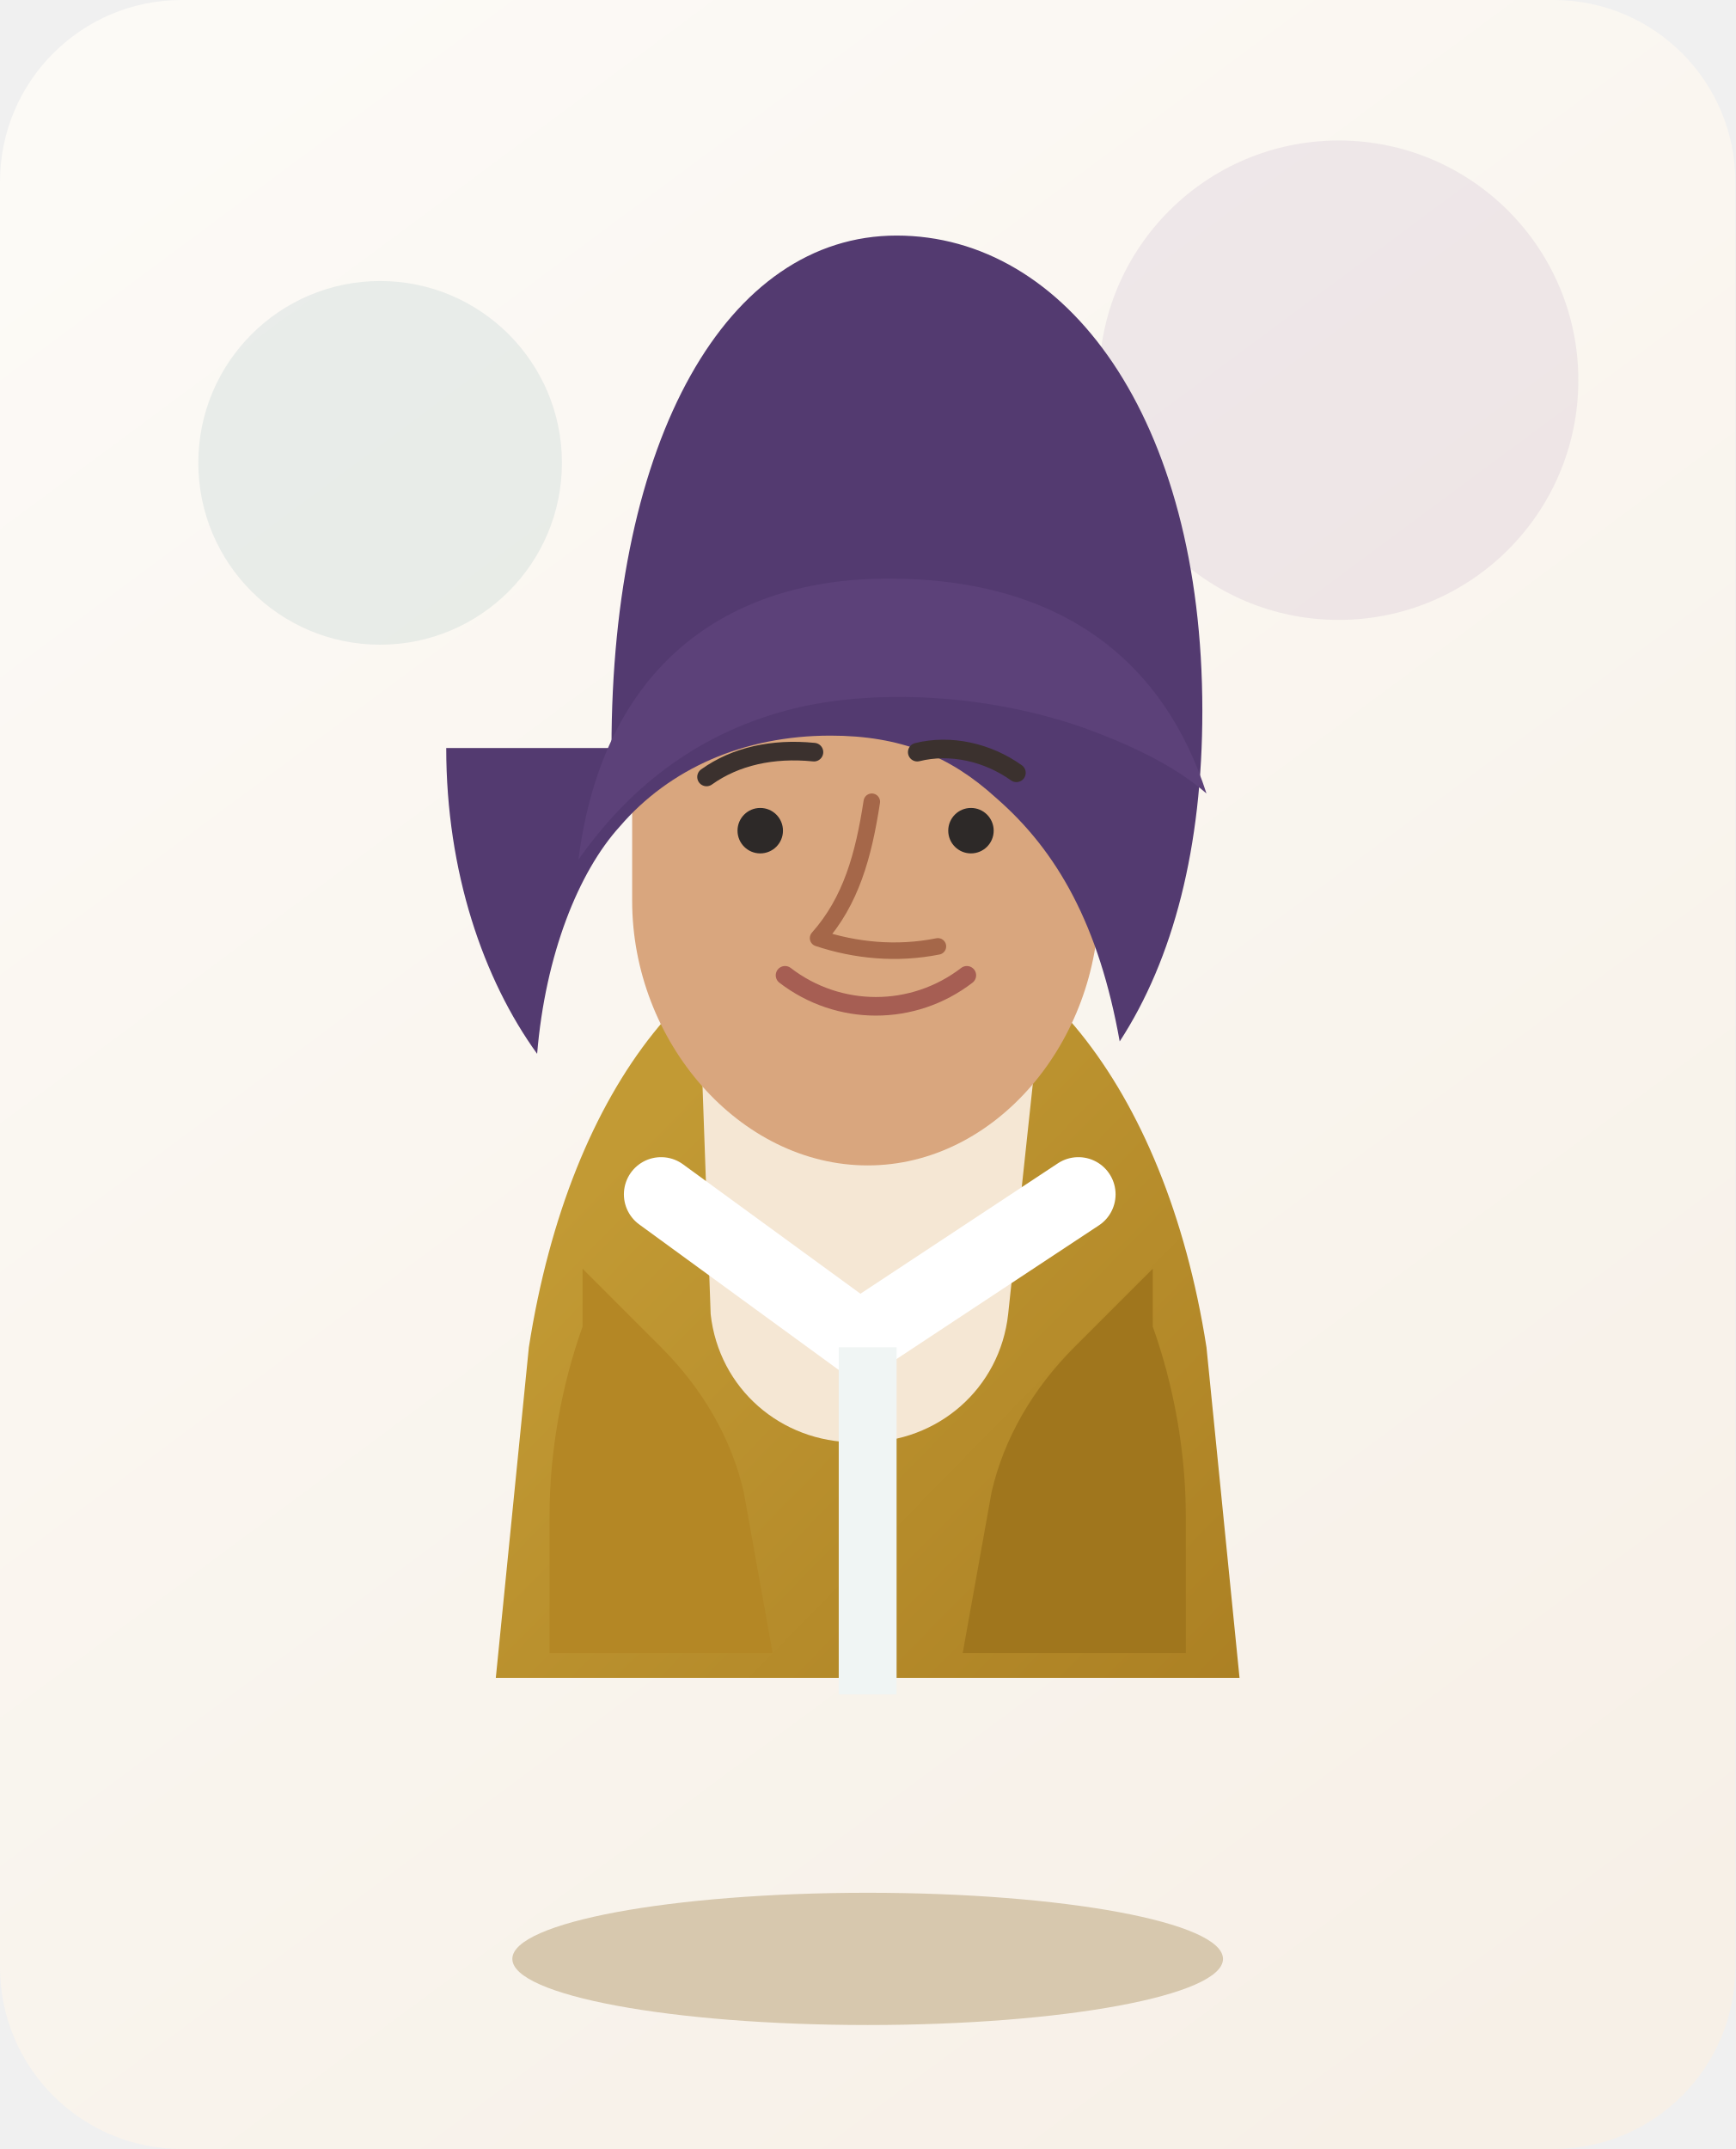
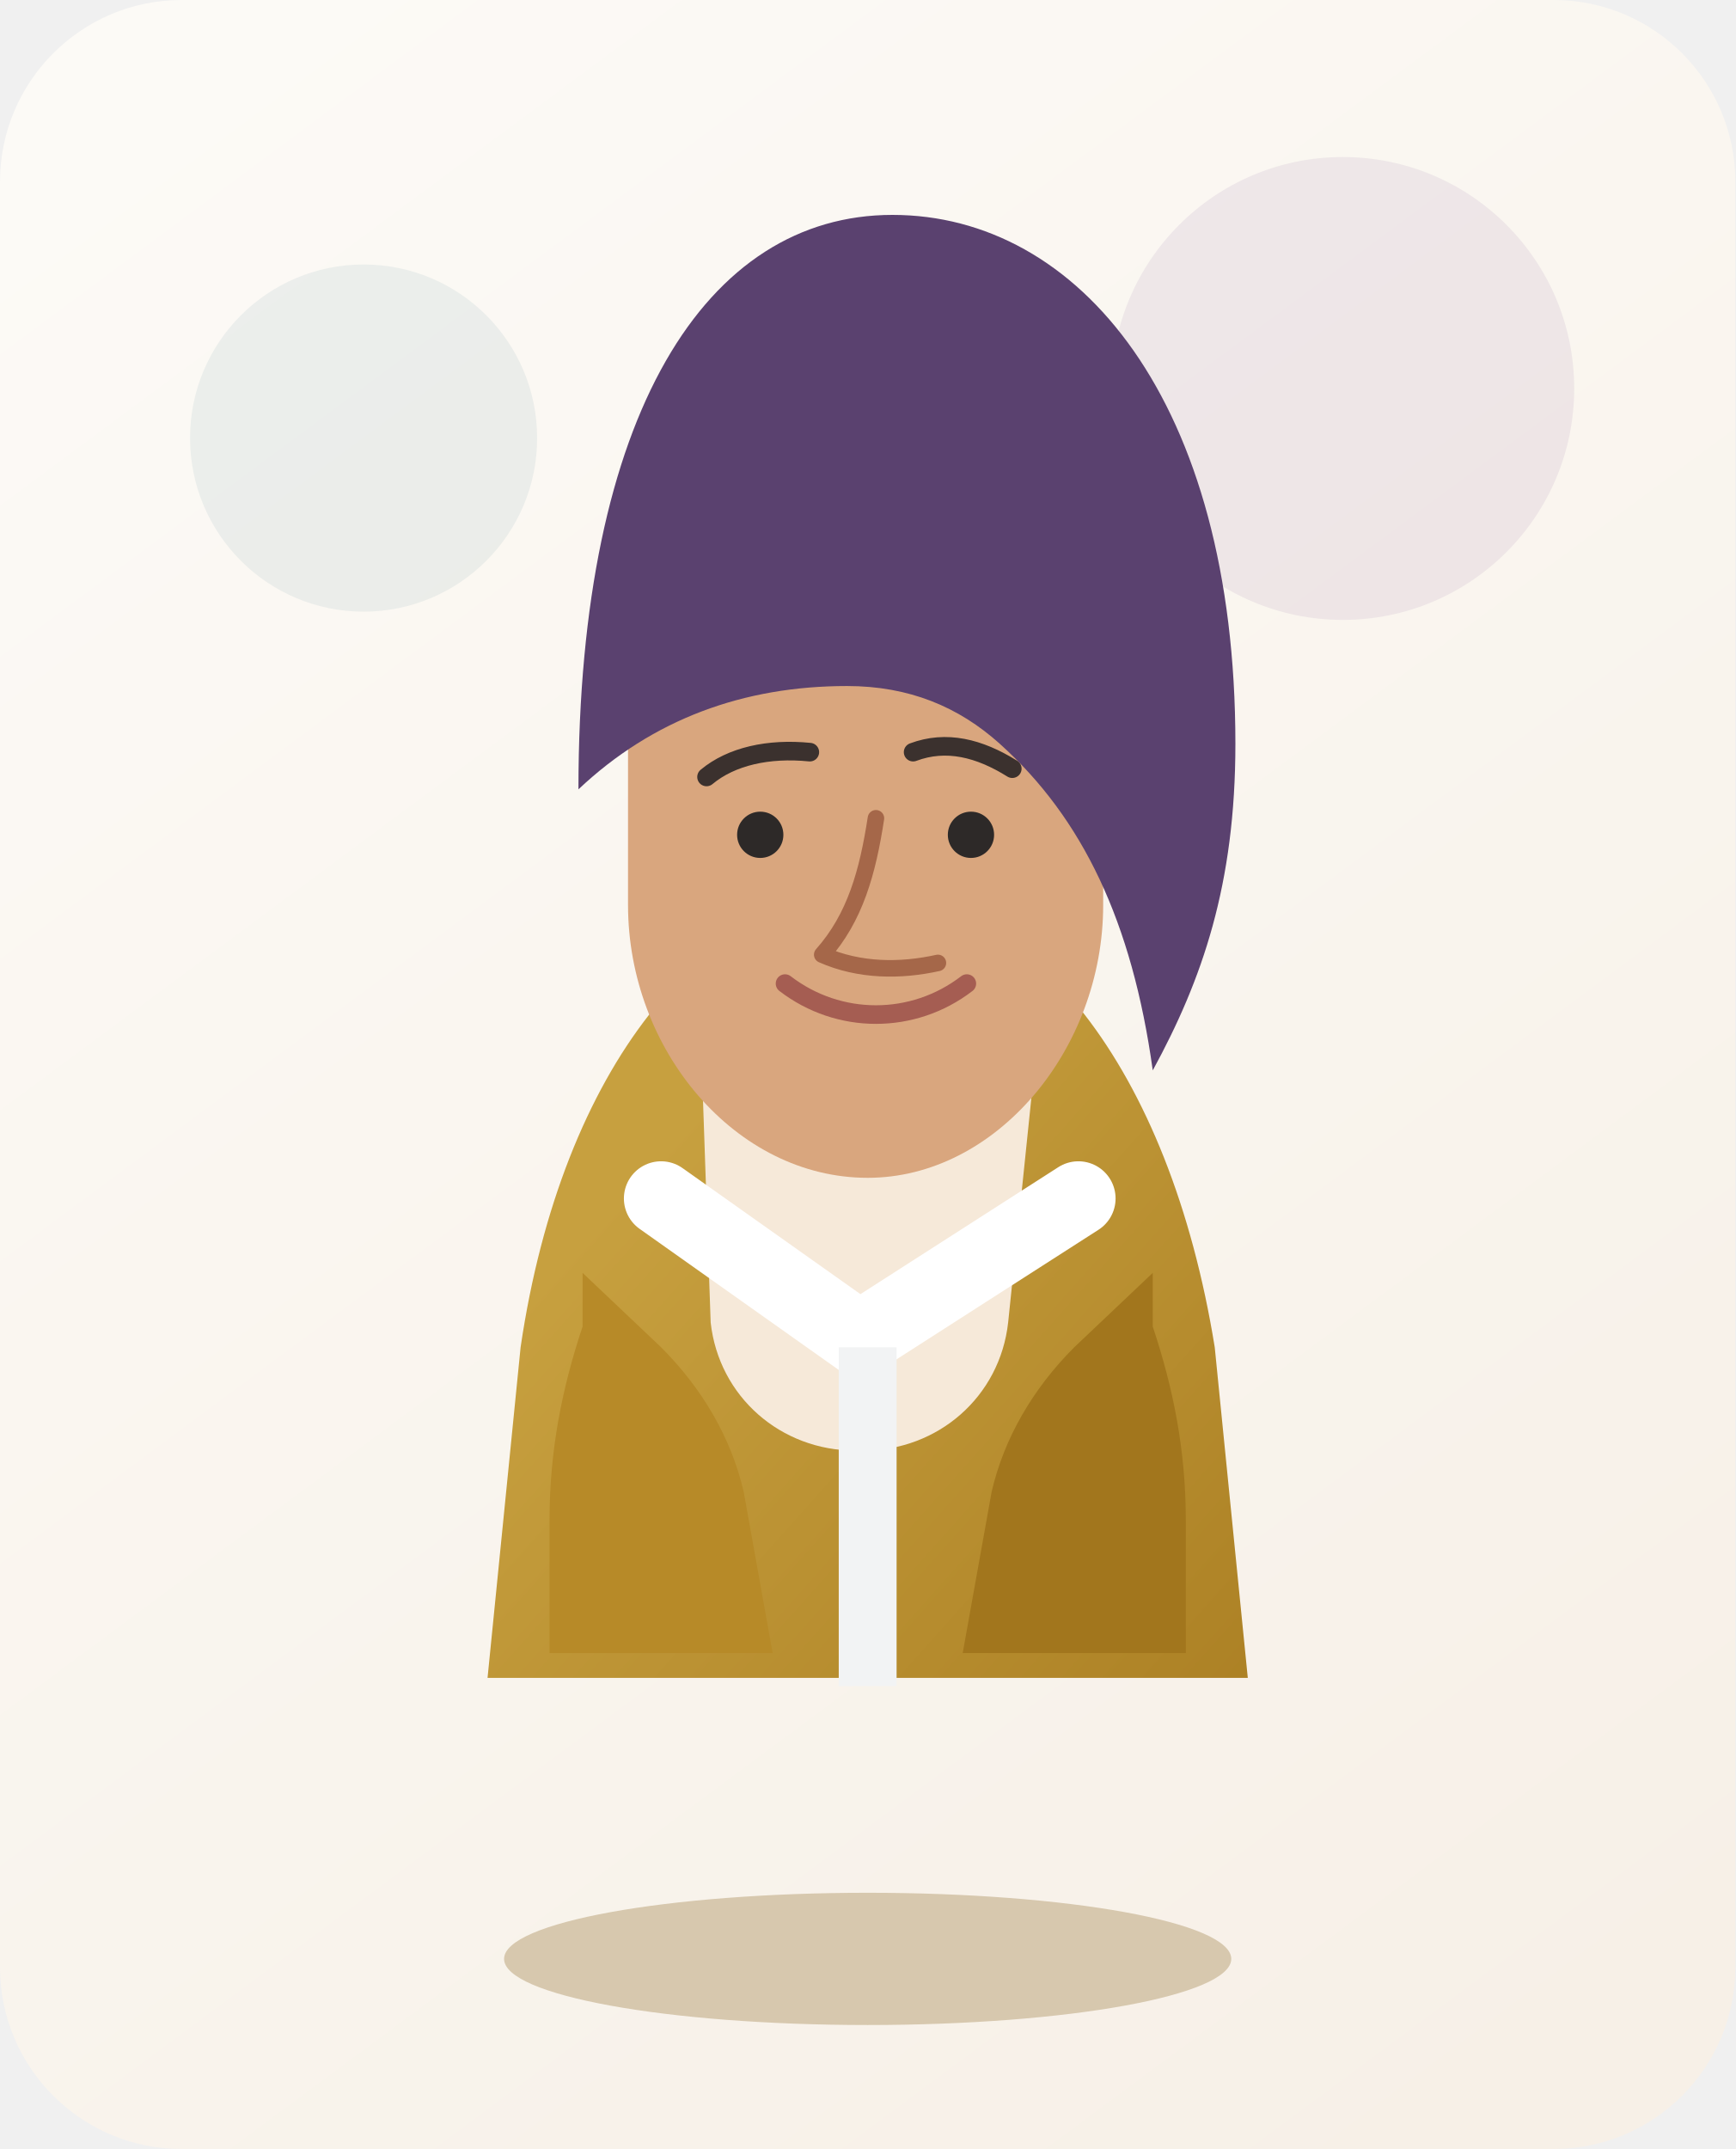
<svg xmlns="http://www.w3.org/2000/svg" viewBox="0 0 420 520" fill="none">
  <defs>
-     <linearGradient id="bgM16" x1="38" y1="28" x2="382" y2="492" gradientUnits="userSpaceOnUse">
+     <linearGradient id="bg" x1="34" y1="24" x2="384" y2="496" gradientUnits="userSpaceOnUse">
      <stop stop-color="#FCFAF6" />
      <stop offset="1" stop-color="#F7F0E7" />
    </linearGradient>
-     <linearGradient id="dressM16" x1="135" y1="294" x2="294" y2="450" gradientUnits="userSpaceOnUse">
-       <stop stop-color="#C29A34" />
-       <stop offset="1" stop-color="#A97D21" />
+     <linearGradient id="dress" x1="136" y1="304" x2="295" y2="446" gradientUnits="userSpaceOnUse">
+       <stop stop-color="#C7A03F" />
+       <stop offset="1" stop-color="#AA7E22" />
    </linearGradient>
  </defs>
-   <rect width="420" height="520" rx="44" fill="url(#bgM16)" />
-   <circle cx="92" cy="112" r="44" fill="#0F5E64" fill-opacity=".08" />
-   <circle cx="324" cy="92" r="58" fill="#8E6CA0" fill-opacity=".12" />
-   <ellipse cx="210" cy="474" rx="86" ry="16" fill="#D7C8AE" />
-   <path d="M128 326c10-64 43-104 82-104 38 0 72 40 82 104l8 80H120l8-80Z" fill="url(#dressM16)" />
-   <path d="M170 262h80l-6 56c-2 18-17 31-35 31h-2c-18 0-33-13-35-31l-2-56Z" fill="#F5E7D4" />
-   <path d="M153 176c0-48 26-94 57-94 30 0 56 47 56 94v42c0 34-25 64-56 64-31 0-57-30-57-64v-42Z" fill="#D9A67E" />
-   <path d="M148 181c0-75 28-124 69-124 41 0 74 44 74 115 0 33-7 60-20 80-5-28-15-46-30-59-11-10-23-15-40-15-21 0-39 8-51 22-10 11-18 31-20 55-13-18-22-44-22-74Z" fill="#533A70" />
-   <path d="M140 208c12-17 28-30 50-36 18-5 46-5 72 4 11 4 22 9 30 16-10-31-34-52-77-52-39 0-69 21-75 68Z" fill="#5C4179" />
-   <circle cx="184" cy="201" r="5.5" fill="#2D2928" />
-   <circle cx="235" cy="201" r="5.5" fill="#2D2928" />
-   <path d="M171 188c7-5 16-7 26-6" stroke="#3B312E" stroke-width="4.5" stroke-linecap="round" />
-   <path d="M222 182c8-2 17 0 24 5" stroke="#3B312E" stroke-width="4.5" stroke-linecap="round" />
-   <path d="M211 194c-2 13-5 24-13 33 9 3 19 4 29 2" stroke="#A56749" stroke-width="4" stroke-linecap="round" stroke-linejoin="round" />
-   <path d="M190 236c13 10 31 10 44 0" stroke="#A65E53" stroke-width="4.5" stroke-linecap="round" />
-   <path d="M160 289l48 35 53-35" stroke="#FFFFFF" stroke-width="18" stroke-linejoin="round" stroke-linecap="round" />
-   <path d="M203 326h14v84h-14z" fill="#F0F5F4" />
-   <path d="M141 321c-5 14-8 30-8 46v33h54l-7-39c-3-13-10-25-20-35l-19-19Z" fill="#B48725" />
-   <path d="M279 321c5 14 8 30 8 46v33h-54l7-39c3-13 10-25 20-35l19-19Z" fill="#A0761D" />
+   <rect width="420" height="520" rx="44" fill="url(#bg)" />
+   <circle cx="88" cy="106" r="42" fill="#0F5E64" fill-opacity=".07" />
+   <circle cx="325" cy="94" r="56" fill="#916CA4" fill-opacity=".12" />
+   <ellipse cx="210" cy="474" rx="88" ry="16" fill="#D7C8AE" />
+   <path d="M126 326c10-68 45-110 84-110 39 0 73 42 84 110l8 80H118l8-80Z" fill="url(#dress)" />
+   <path d="M170 262h80l-6 58c-2 18-17 31-35 31h-2c-18 0-33-13-35-31l-2-58Z" fill="#F6E9D9" />
+   <path d="M152 176c0-50 26-98 58-98 31 0 57 48 57 98v43c0 35-26 66-57 66-32 0-58-31-58-66v-43Z" fill="#D9A67E" />
+   <path d="M140 191c0-91 31-139 76-139 45 0 83 45 83 128 0 34-8 57-20 79-5-36-17-61-37-79-10-9-22-14-37-14-25 0-47 8-65 25Z" fill="#5A416F" />
+   <path d="M160 120c15 12 35 19 61 19 20 0 38-4 54-14-8-34-31-57-58-57-29 0-49 18-57 52Z" fill="#5A416F" />
+   <circle cx="184" cy="202" r="5.6" fill="#2D2928" />
+   <circle cx="235" cy="202" r="5.6" fill="#2D2928" />
+   <path d="M171 188c6-5 15-7 25-6" stroke="#3B312E" stroke-width="4.5" stroke-linecap="round" />
+   <path d="M221 182c8-3 16-1 24 4" stroke="#3B312E" stroke-width="4.5" stroke-linecap="round" />
+   <path d="M212 198c-2 13-5 24-13 33 9 4 19 4 28 2" stroke="#A56749" stroke-width="4" stroke-linecap="round" stroke-linejoin="round" />
+   <path d="M190 238c13 10 31 10 44 0" stroke="#A55D52" stroke-width="4.5" stroke-linecap="round" />
+   <path d="M160 290l48 34 53-34" stroke="#FFF" stroke-width="18" stroke-linejoin="round" stroke-linecap="round" />
+   <path d="M203 326h14v82h-14z" fill="#F2F3F4" />
+   <path d="M141 321c-5 15-8 30-8 47v32h54l-7-39c-3-13-10-25-20-35l-19-18Z" fill="#B78A28" />
+   <path d="M279 321c5 15 8 30 8 47v32h-54l7-39c3-13 10-25 20-35l19-18Z" fill="#A2761D" />
</svg>
